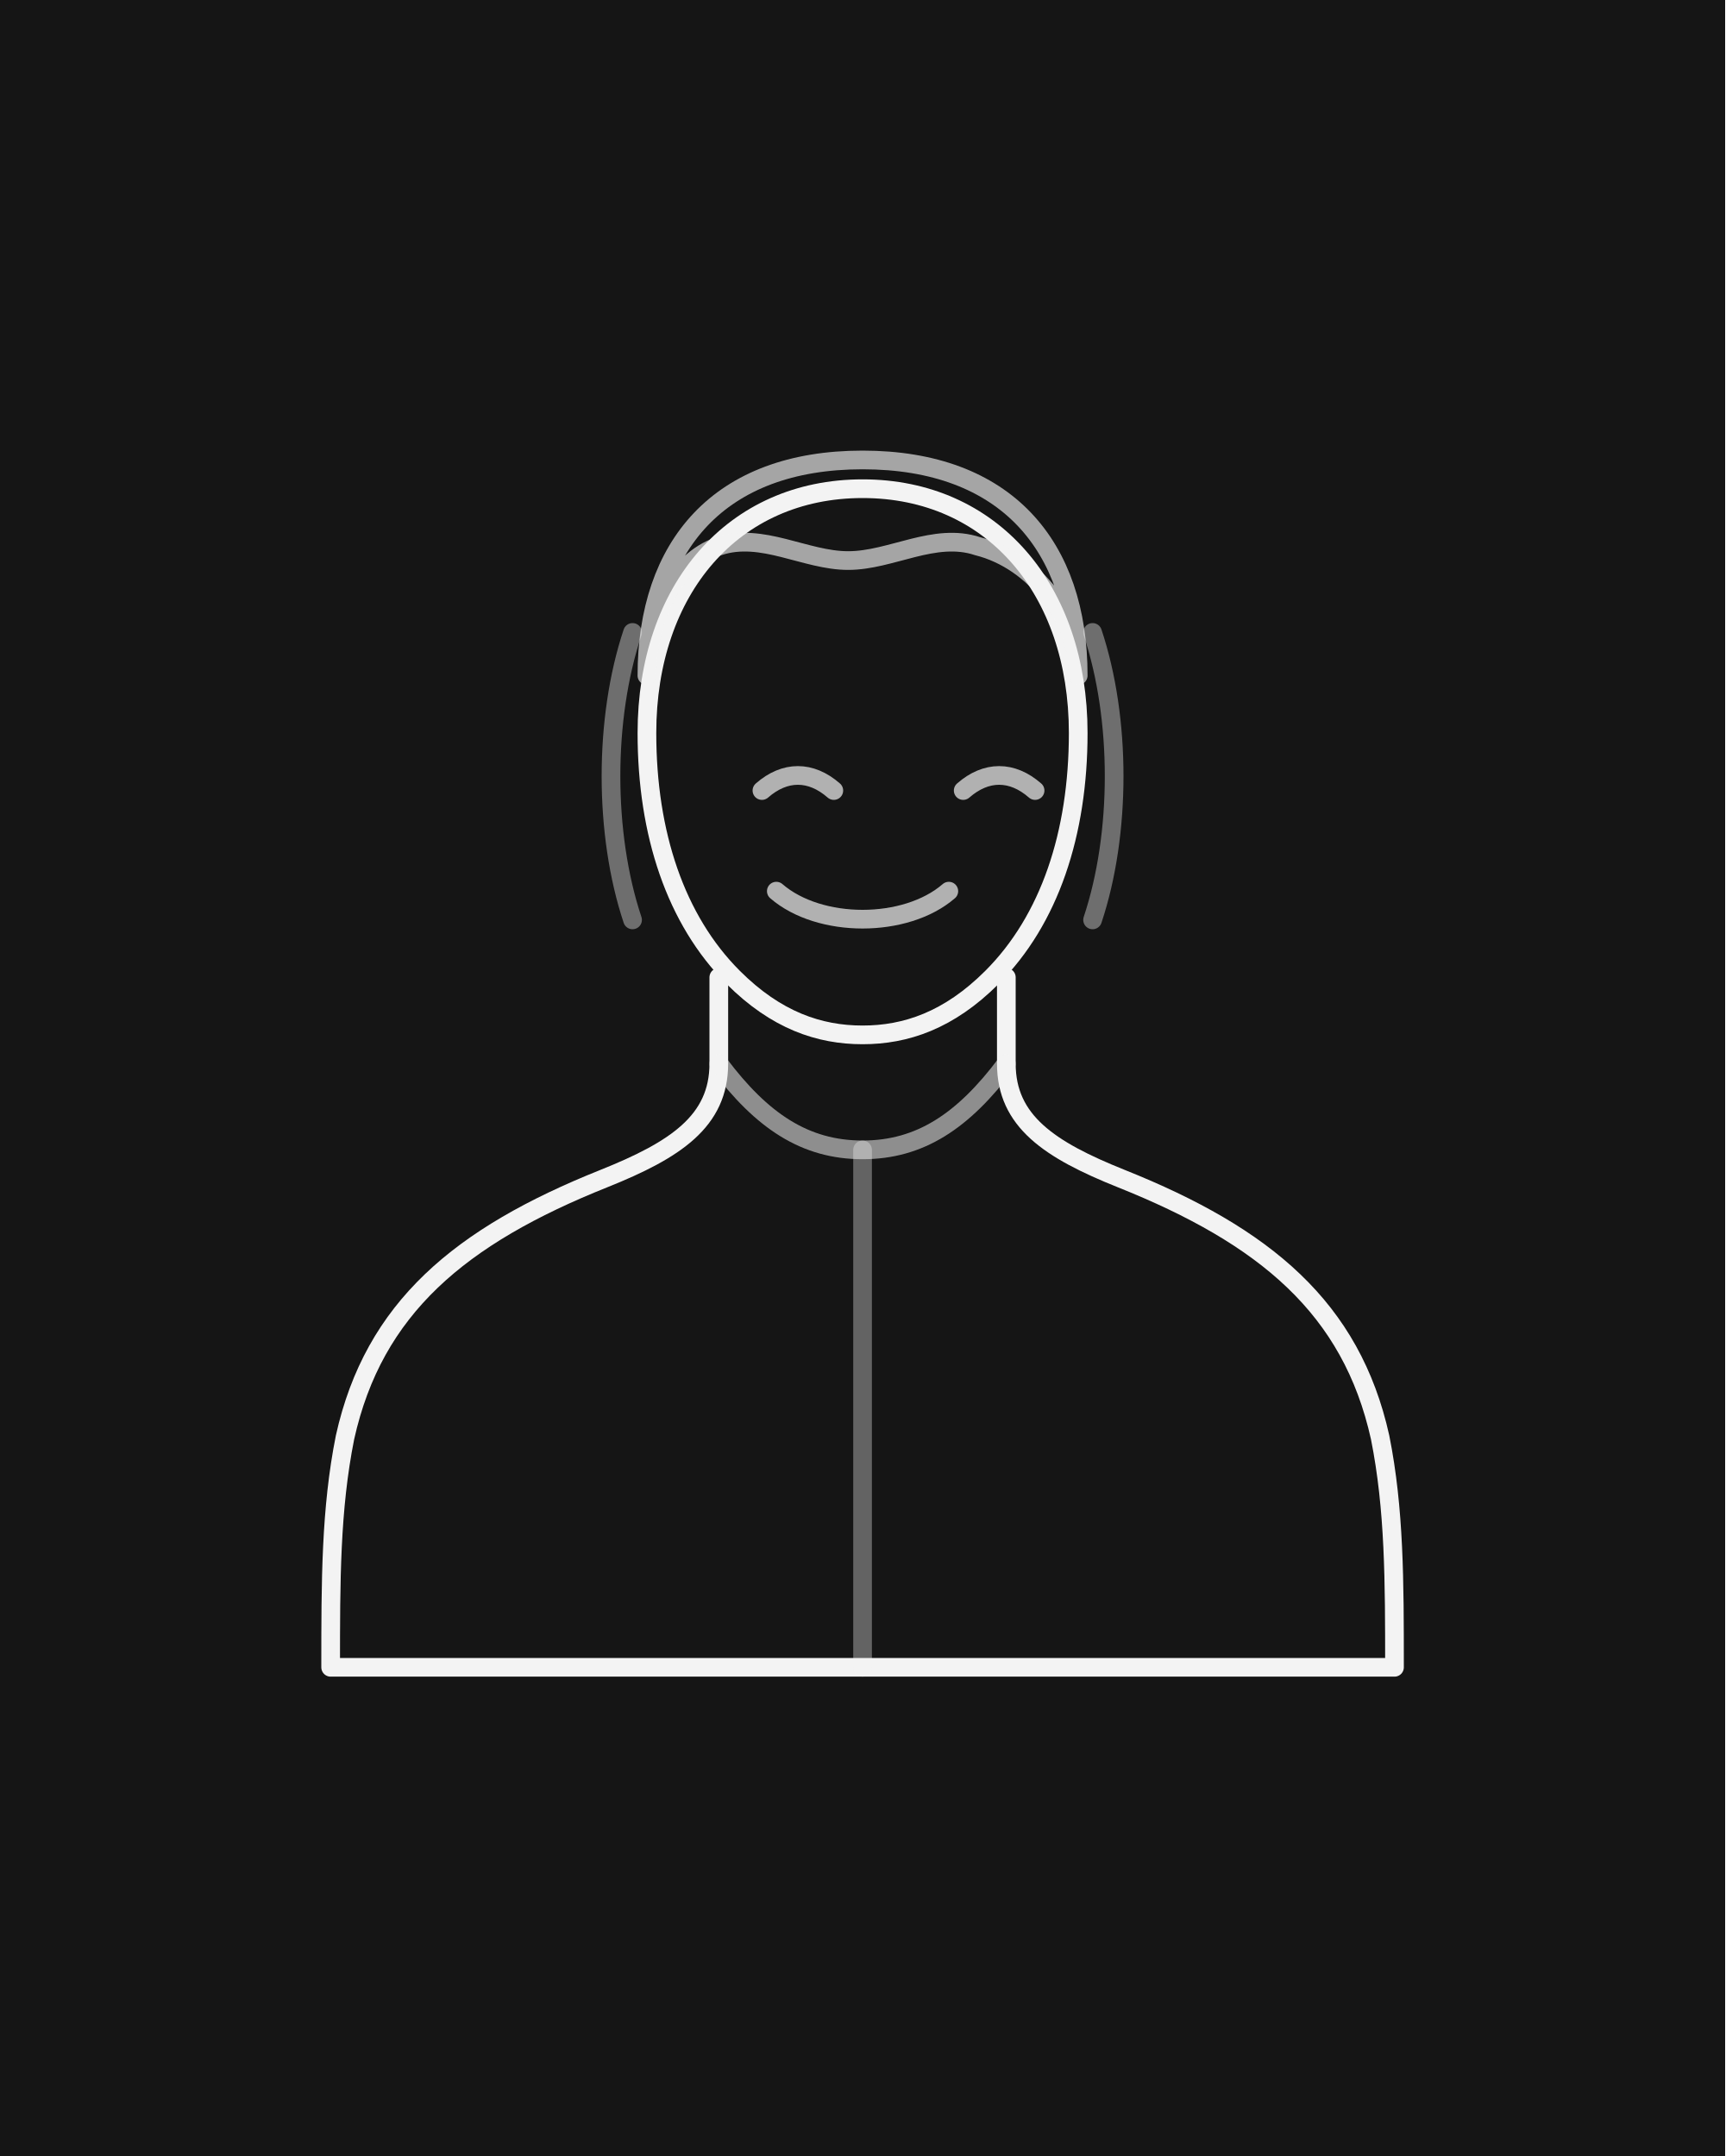
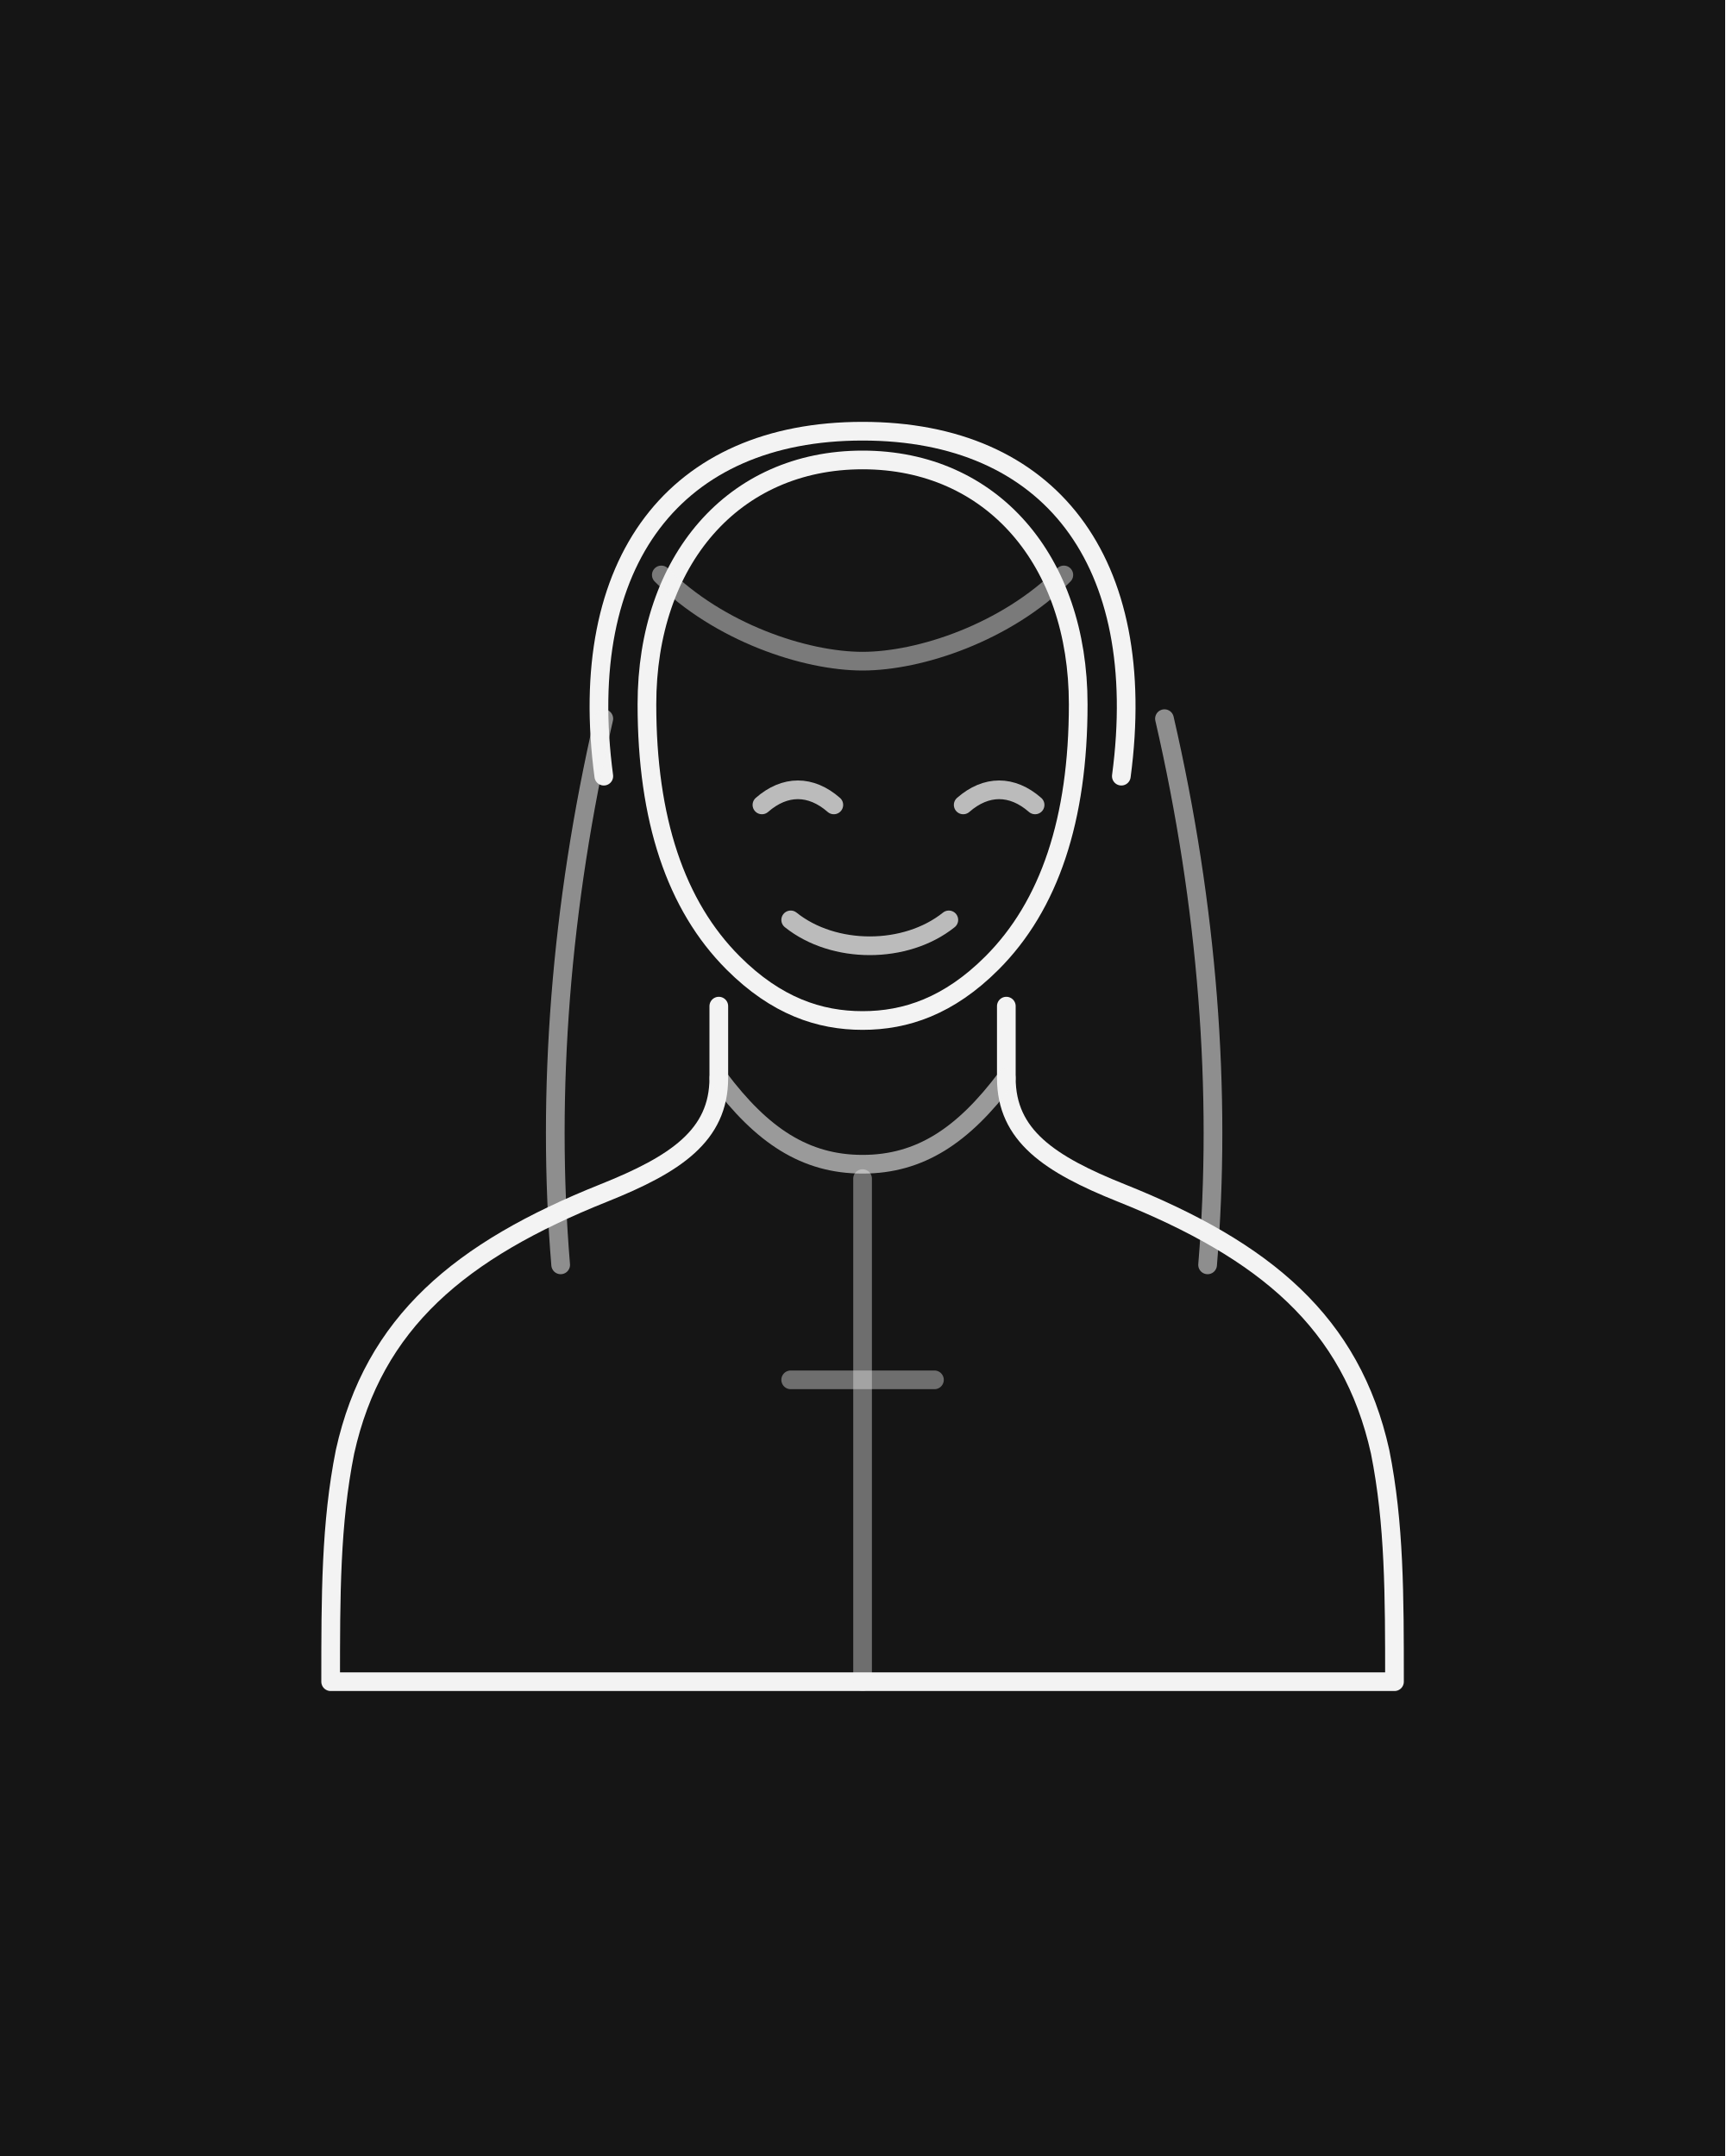
- <svg xmlns="http://www.w3.org/2000/svg" viewBox="0 0 120 150" role="img" aria-label="Retrato ilustrado">
+ <svg xmlns="http://www.w3.org/2000/svg" viewBox="0 0 120 150" role="img" aria-label="Retrato ilustrado de una odontóloga">
  <rect width="120" height="150" fill="#151515" />
  <g fill="none" stroke="#f3f3f3" stroke-width="1.3" stroke-linecap="round" stroke-linejoin="round">
-     <path d="M60 34c9 0 15 7 15 17 0 7-2 13-6 17-3 3-6 4-9 4s-6-1-9-4c-4-4-6-10-6-17 0-10 6-17 15-17z" />
-     <path d="M45 47c0-9 5-15 15-15s15 6 15 15c0-4-3-8-7-9-3-1-6 1-9 1s-6-2-9-1c-3 1-5 5-5 9z" opacity=".65" />
-     <path d="M44 44c-2 6-2 14 0 20m32-20c2 6 2 14 0 20" opacity=".4" />
-     <path d="M50 68v6c0 4-3 6-8 8-10 4-16 9-18 18-1 5-1 10-1 16h74c0-6 0-11-1-16-2-9-8-14-18-18-5-2-8-4-8-8v-6" />
-     <path d="M50 74c3 4 6 6 10 6s7-2 10-6" opacity=".55" />
-     <path d="M60 80v36" opacity=".35" />
-     <path d="M53 55c1.6-1.4 3.4-1.4 5 0m9 0c1.6-1.4 3.4-1.4 5 0" opacity=".7" />
-     <path d="M54 62c3 2.6 9 2.6 12 0" opacity=".7" />
+     <path d="M60 32c9 0 15 7 15 17 0 8-2 14-6 18-3 3-6 4-9 4s-6-1-9-4c-4-4-6-10-6-18 0-10 6-17 15-17z" />
+     <path d="M42 54c-2-15 5-24 18-24s20 9 18 24" />
+     <path d="M42 50c-3 13-4 26-3 38m42-38c3 13 4 26 3 38" opacity=".55" />
+     <path d="M46 40c4 4 10 6 14 6s10-2 14-6" opacity=".45" />
+     <path d="M53 56c1.6-1.4 3.4-1.4 5 0m9 0c1.6-1.4 3.4-1.4 5 0" opacity=".75" />
+     <path d="M55 64c3 2.4 8 2.4 11 0" opacity=".75" />
+     <path d="M50 70v5c0 4-3 6-8 8-10 4-16 9-18 18-1 5-1 10-1 16h74c0-6 0-11-1-16-2-9-8-14-18-18-5-2-8-4-8-8v-5" />
+     <path d="M50 75c3 4 6 6 10 6s7-2 10-6" opacity=".6" />
+     <path d="M60 82v35" opacity=".4" />
+     <path d="M55 96h10" opacity=".4" />
  </g>
</svg>
